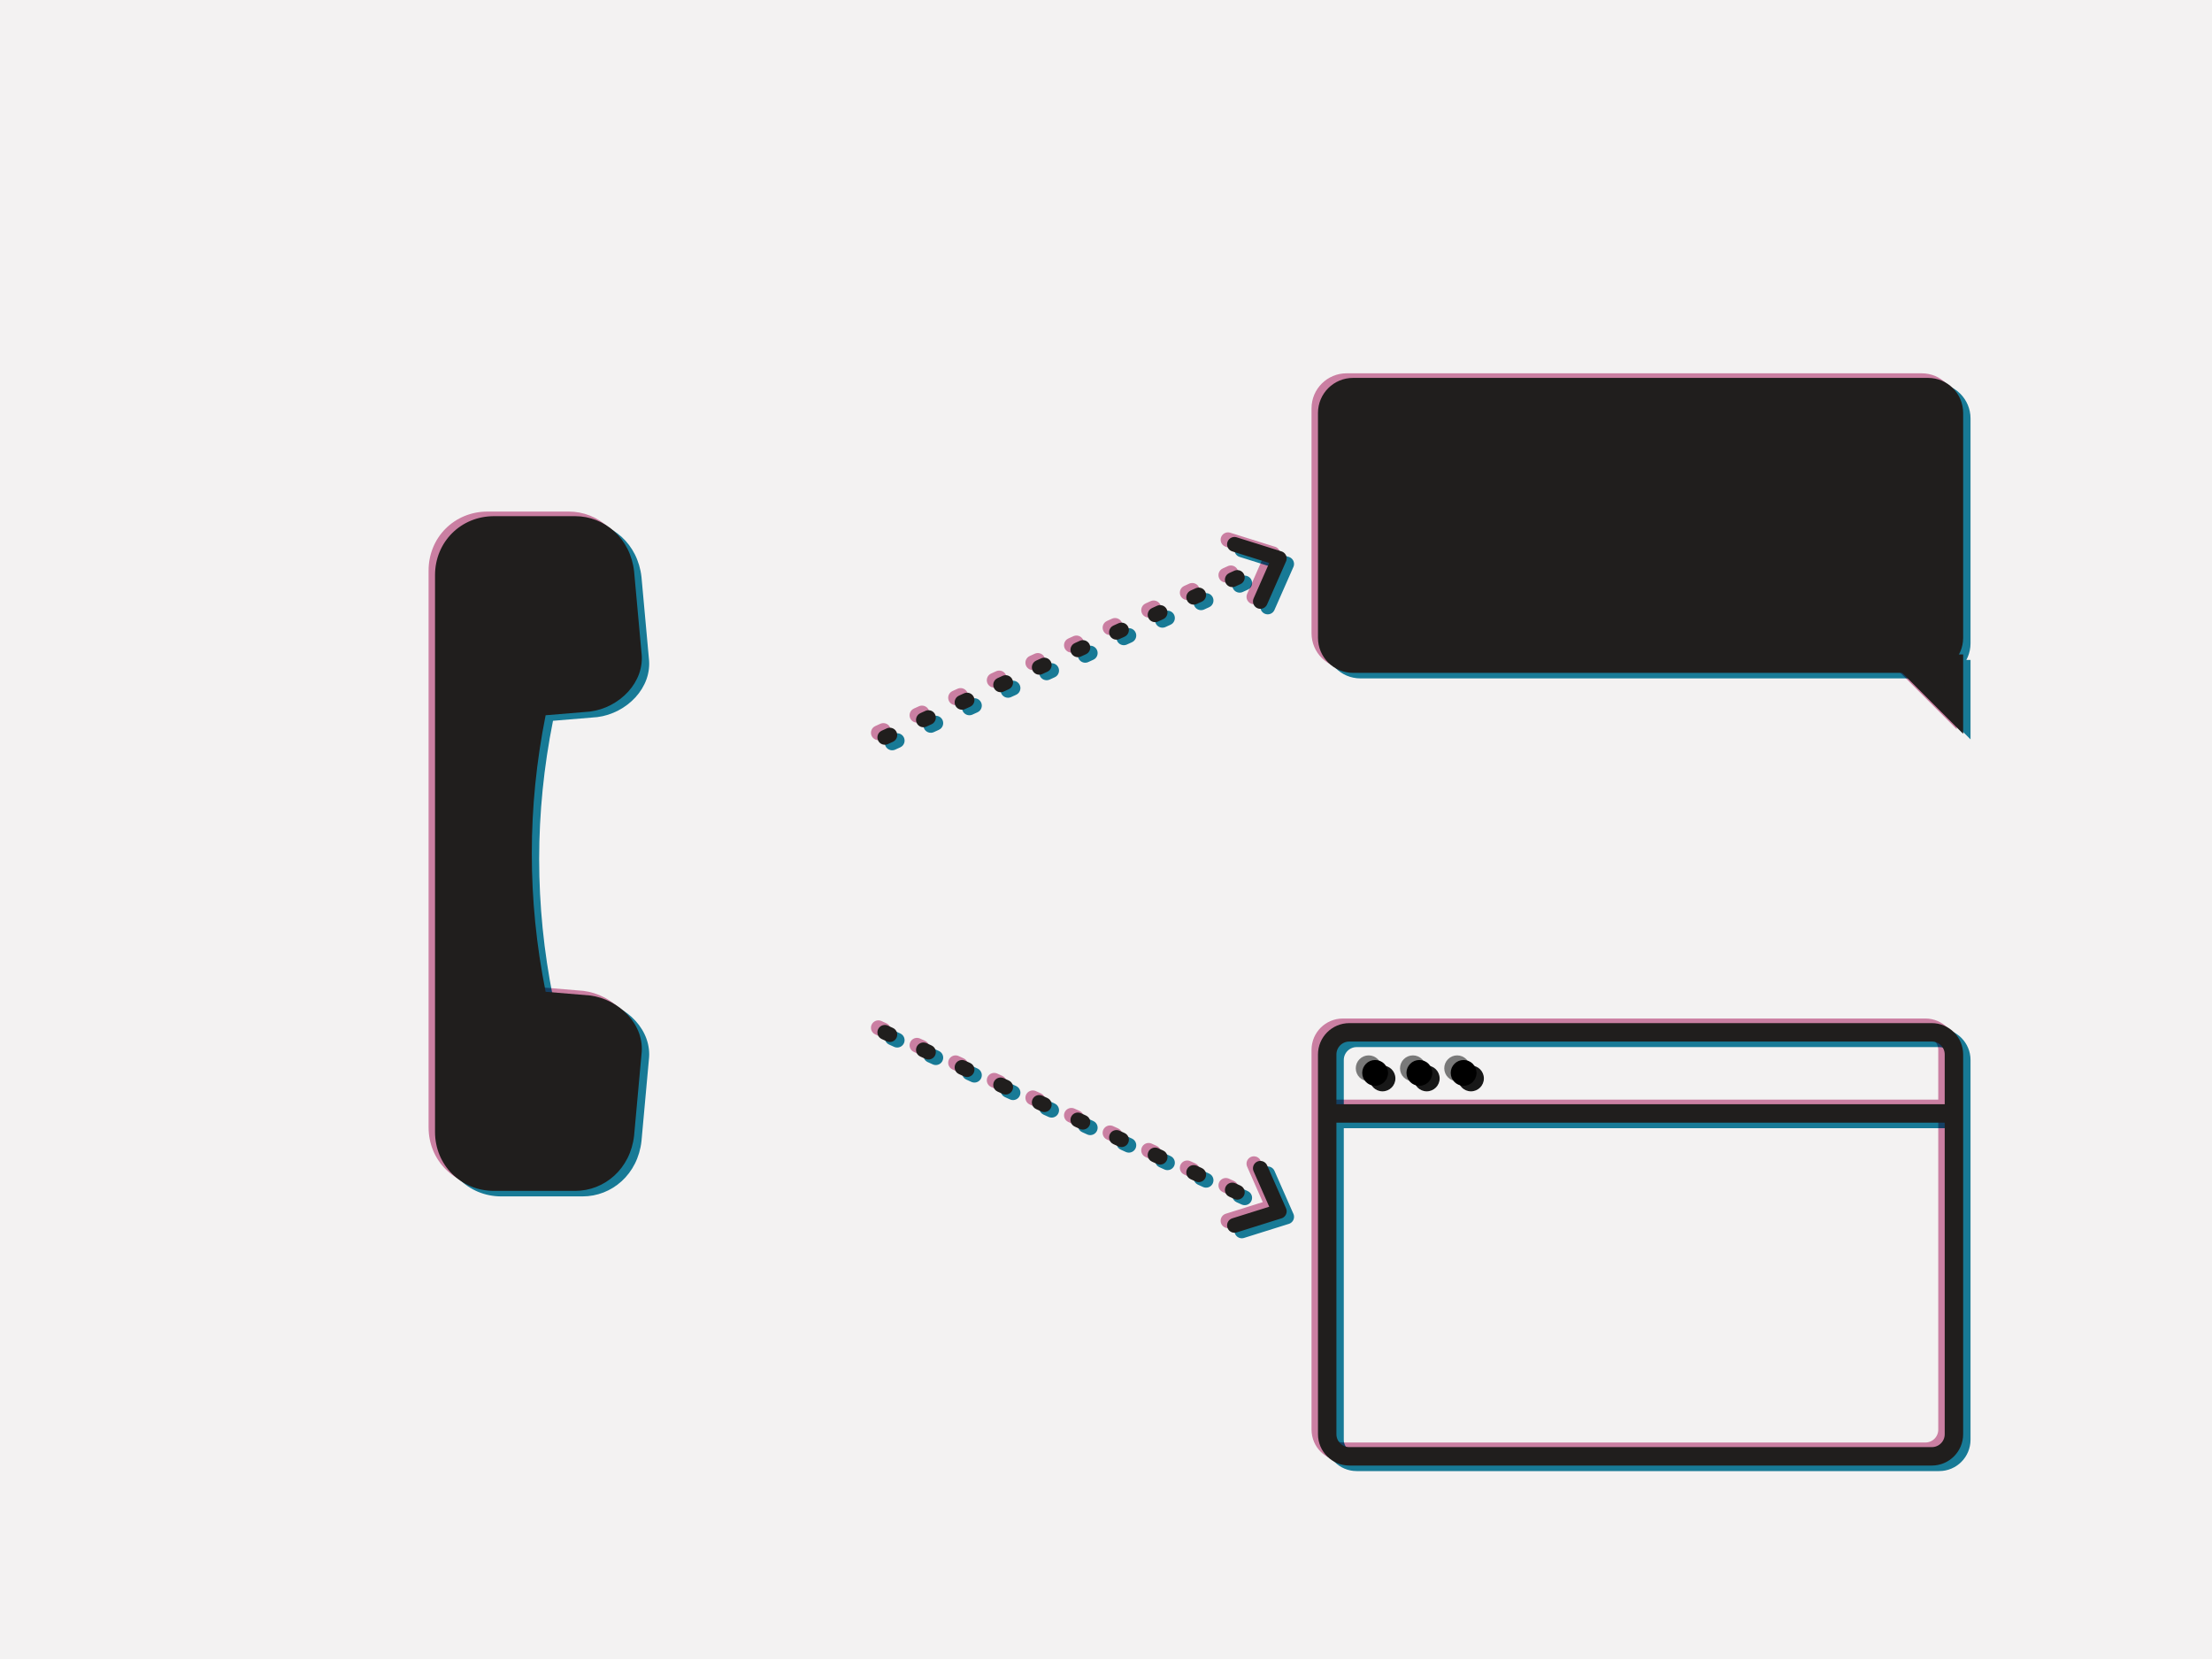
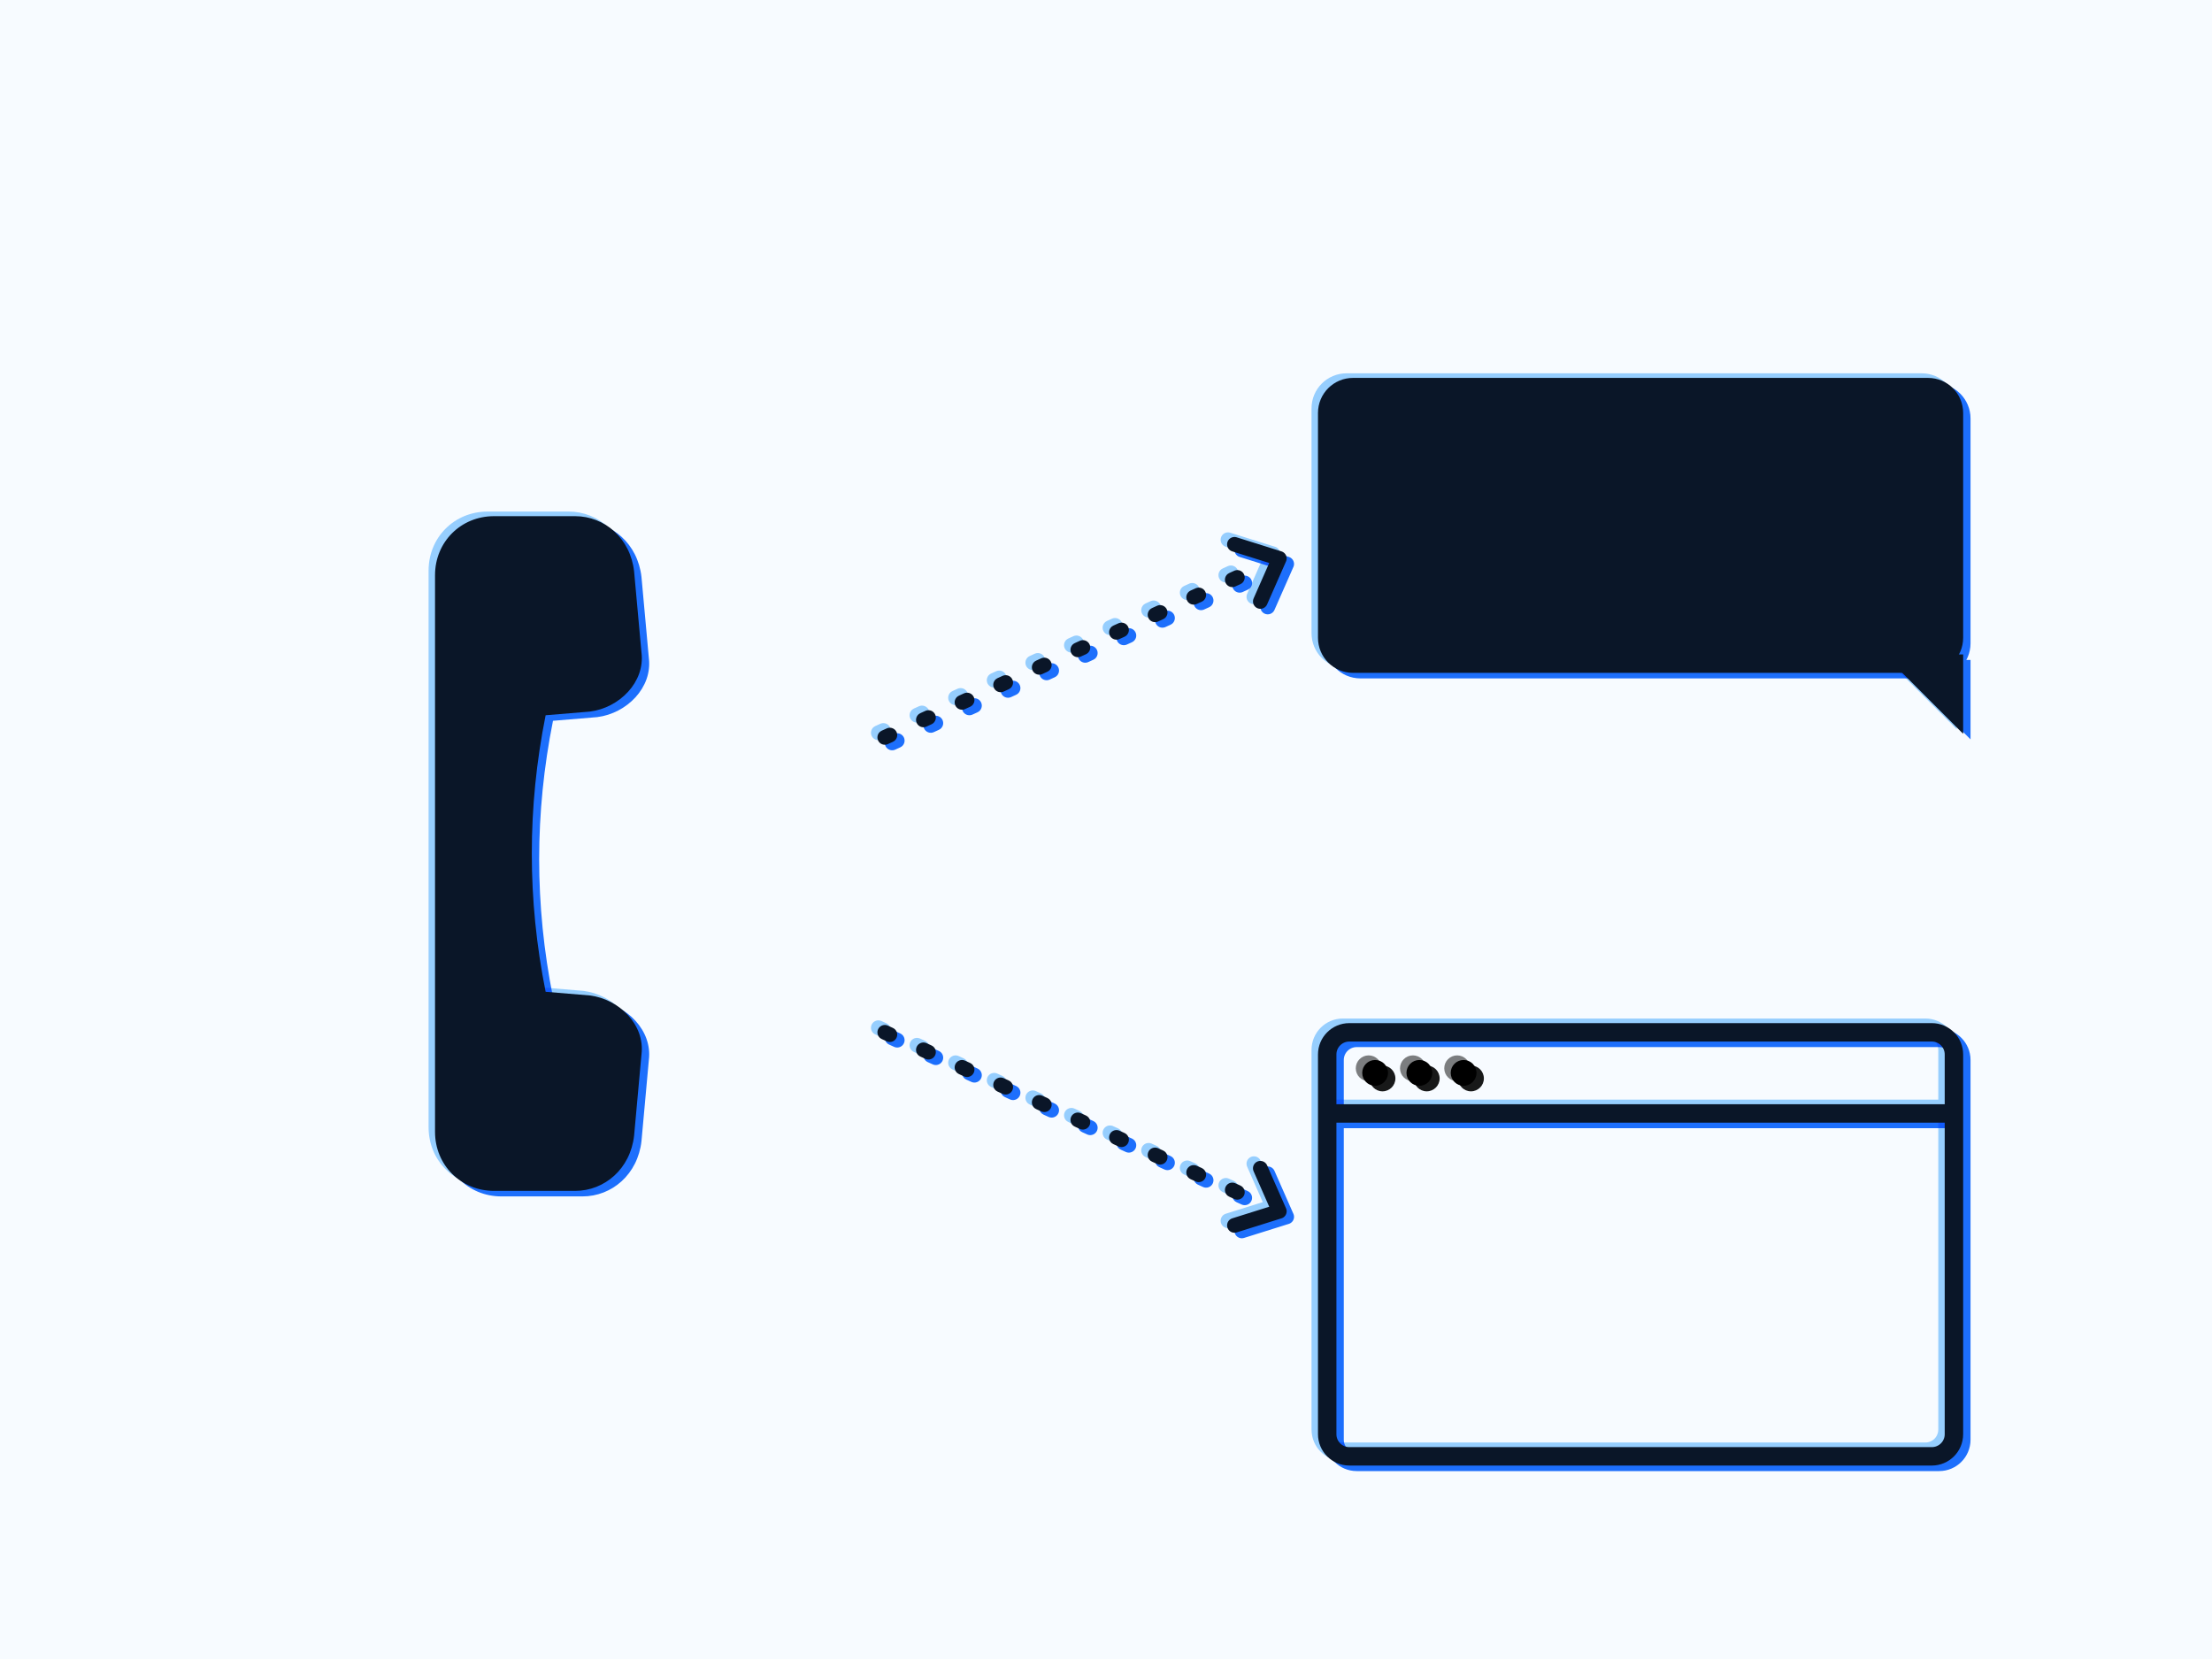
<svg xmlns="http://www.w3.org/2000/svg" viewBox="0 0 1200 900" role="img" aria-label="El número sigue siendo del negocio al pasar a la API oficial">
  <defs />
-   <rect width="1200" height="900" fill="#f3f2f2" />
-   <g style="mix-blend-mode:multiply" opacity="0.9" transform="translate(4,3)" stroke="#007293" fill="#007293">
+   <rect width="1200" height="900" fill="#f7fbff" />
+   <g style="mix-blend-mode:multiply" opacity="0.9" transform="translate(4,3)" stroke="#0560fc" fill="#0560fc">
    <g transform="translate(200,300) scale(2.0)">
      <path stroke="none" d="M18 6c0-9 7-16 16-16h22c8 0 15 6 16 15l2 22c1 8-6 15-14 16l-12 1c-5 25-5 50 0 75l12 1c8 1 15 8 14 16l-2 22c-1 9-8 15-16 15H34c-9 0-16-7-16-16 0-50 0-99 0-151z" />
    </g>
    <g transform="translate(480,400) rotate(-24.4)" fill="none" stroke-width="8" stroke-linecap="round">
      <path d="M0 0 H220" stroke-dasharray="3 20" />
      <path d="M216 -17 l19 17 -19 17" stroke-linejoin="round" />
    </g>
    <g transform="translate(480,560) rotate(24.4)" fill="none" stroke-width="8" stroke-linecap="round">
      <path d="M0 0 H220" stroke-dasharray="3 20" />
      <path d="M216 -17 l19 17 -19 17" stroke-linejoin="round" />
    </g>
    <g transform="translate(720,210) scale(1)" stroke-width="10">
      <rect x="0" y="0" width="340" height="150" rx="14" />
      <path d="M340 150 l0 26 -26 -26z" />
    </g>
    <g transform="translate(720,560) scale(1)" fill="none" stroke-width="10">
      <rect x="0" y="0" width="340" height="230" rx="12" />
      <path d="M0 44 h340" />
      <circle cx="26" cy="22" r="7" fill="currentColor" stroke="none" />
      <circle cx="50" cy="22" r="7" fill="currentColor" stroke="none" />
      <circle cx="74" cy="22" r="7" fill="currentColor" stroke="none" />
    </g>
  </g>
-   <g style="mix-blend-mode:multiply" opacity="0.5" transform="translate(-3.5,-2.5)" stroke="#aa0b56" fill="#aa0b56">
+   <g style="mix-blend-mode:multiply" opacity="0.5" transform="translate(-3.5,-2.5)" stroke="#37a3fe" fill="#37a3fe">
    <g transform="translate(200,300) scale(2.0)">
      <path stroke="none" d="M18 6c0-9 7-16 16-16h22c8 0 15 6 16 15l2 22c1 8-6 15-14 16l-12 1c-5 25-5 50 0 75l12 1c8 1 15 8 14 16l-2 22c-1 9-8 15-16 15H34c-9 0-16-7-16-16 0-50 0-99 0-151z" />
    </g>
    <g transform="translate(480,400) rotate(-24.4)" fill="none" stroke-width="8" stroke-linecap="round">
      <path d="M0 0 H220" stroke-dasharray="3 20" />
      <path d="M216 -17 l19 17 -19 17" stroke-linejoin="round" />
    </g>
    <g transform="translate(480,560) rotate(24.4)" fill="none" stroke-width="8" stroke-linecap="round">
      <path d="M0 0 H220" stroke-dasharray="3 20" />
      <path d="M216 -17 l19 17 -19 17" stroke-linejoin="round" />
    </g>
    <g transform="translate(720,210) scale(1)" stroke-width="10">
      <rect x="0" y="0" width="340" height="150" rx="14" />
      <path d="M340 150 l0 26 -26 -26z" />
    </g>
    <g transform="translate(720,560) scale(1)" fill="none" stroke-width="10">
      <rect x="0" y="0" width="340" height="230" rx="12" />
      <path d="M0 44 h340" />
      <circle cx="26" cy="22" r="7" fill="currentColor" stroke="none" />
      <circle cx="50" cy="22" r="7" fill="currentColor" stroke="none" />
      <circle cx="74" cy="22" r="7" fill="currentColor" stroke="none" />
    </g>
  </g>
-   <g stroke="#201e1d" fill="#201e1d">
+   <g stroke="#0a1628" fill="#0a1628">
    <g transform="translate(200,300) scale(2.0)">
      <path stroke="none" d="M18 6c0-9 7-16 16-16h22c8 0 15 6 16 15l2 22c1 8-6 15-14 16l-12 1c-5 25-5 50 0 75l12 1c8 1 15 8 14 16l-2 22c-1 9-8 15-16 15H34c-9 0-16-7-16-16 0-50 0-99 0-151z" />
    </g>
    <g transform="translate(480,400) rotate(-24.4)" fill="none" stroke-width="8" stroke-linecap="round">
      <path d="M0 0 H220" stroke-dasharray="3 20" />
      <path d="M216 -17 l19 17 -19 17" stroke-linejoin="round" />
    </g>
    <g transform="translate(480,560) rotate(24.4)" fill="none" stroke-width="8" stroke-linecap="round">
      <path d="M0 0 H220" stroke-dasharray="3 20" />
      <path d="M216 -17 l19 17 -19 17" stroke-linejoin="round" />
    </g>
    <g transform="translate(720,210) scale(1)" stroke-width="10">
      <rect x="0" y="0" width="340" height="150" rx="14" />
      <path d="M340 150 l0 26 -26 -26z" />
    </g>
    <g transform="translate(720,560) scale(1)" fill="none" stroke-width="10">
      <rect x="0" y="0" width="340" height="230" rx="12" />
      <path d="M0 44 h340" />
      <circle cx="26" cy="22" r="7" fill="currentColor" stroke="none" />
      <circle cx="50" cy="22" r="7" fill="currentColor" stroke="none" />
      <circle cx="74" cy="22" r="7" fill="currentColor" stroke="none" />
    </g>
  </g>
</svg>
